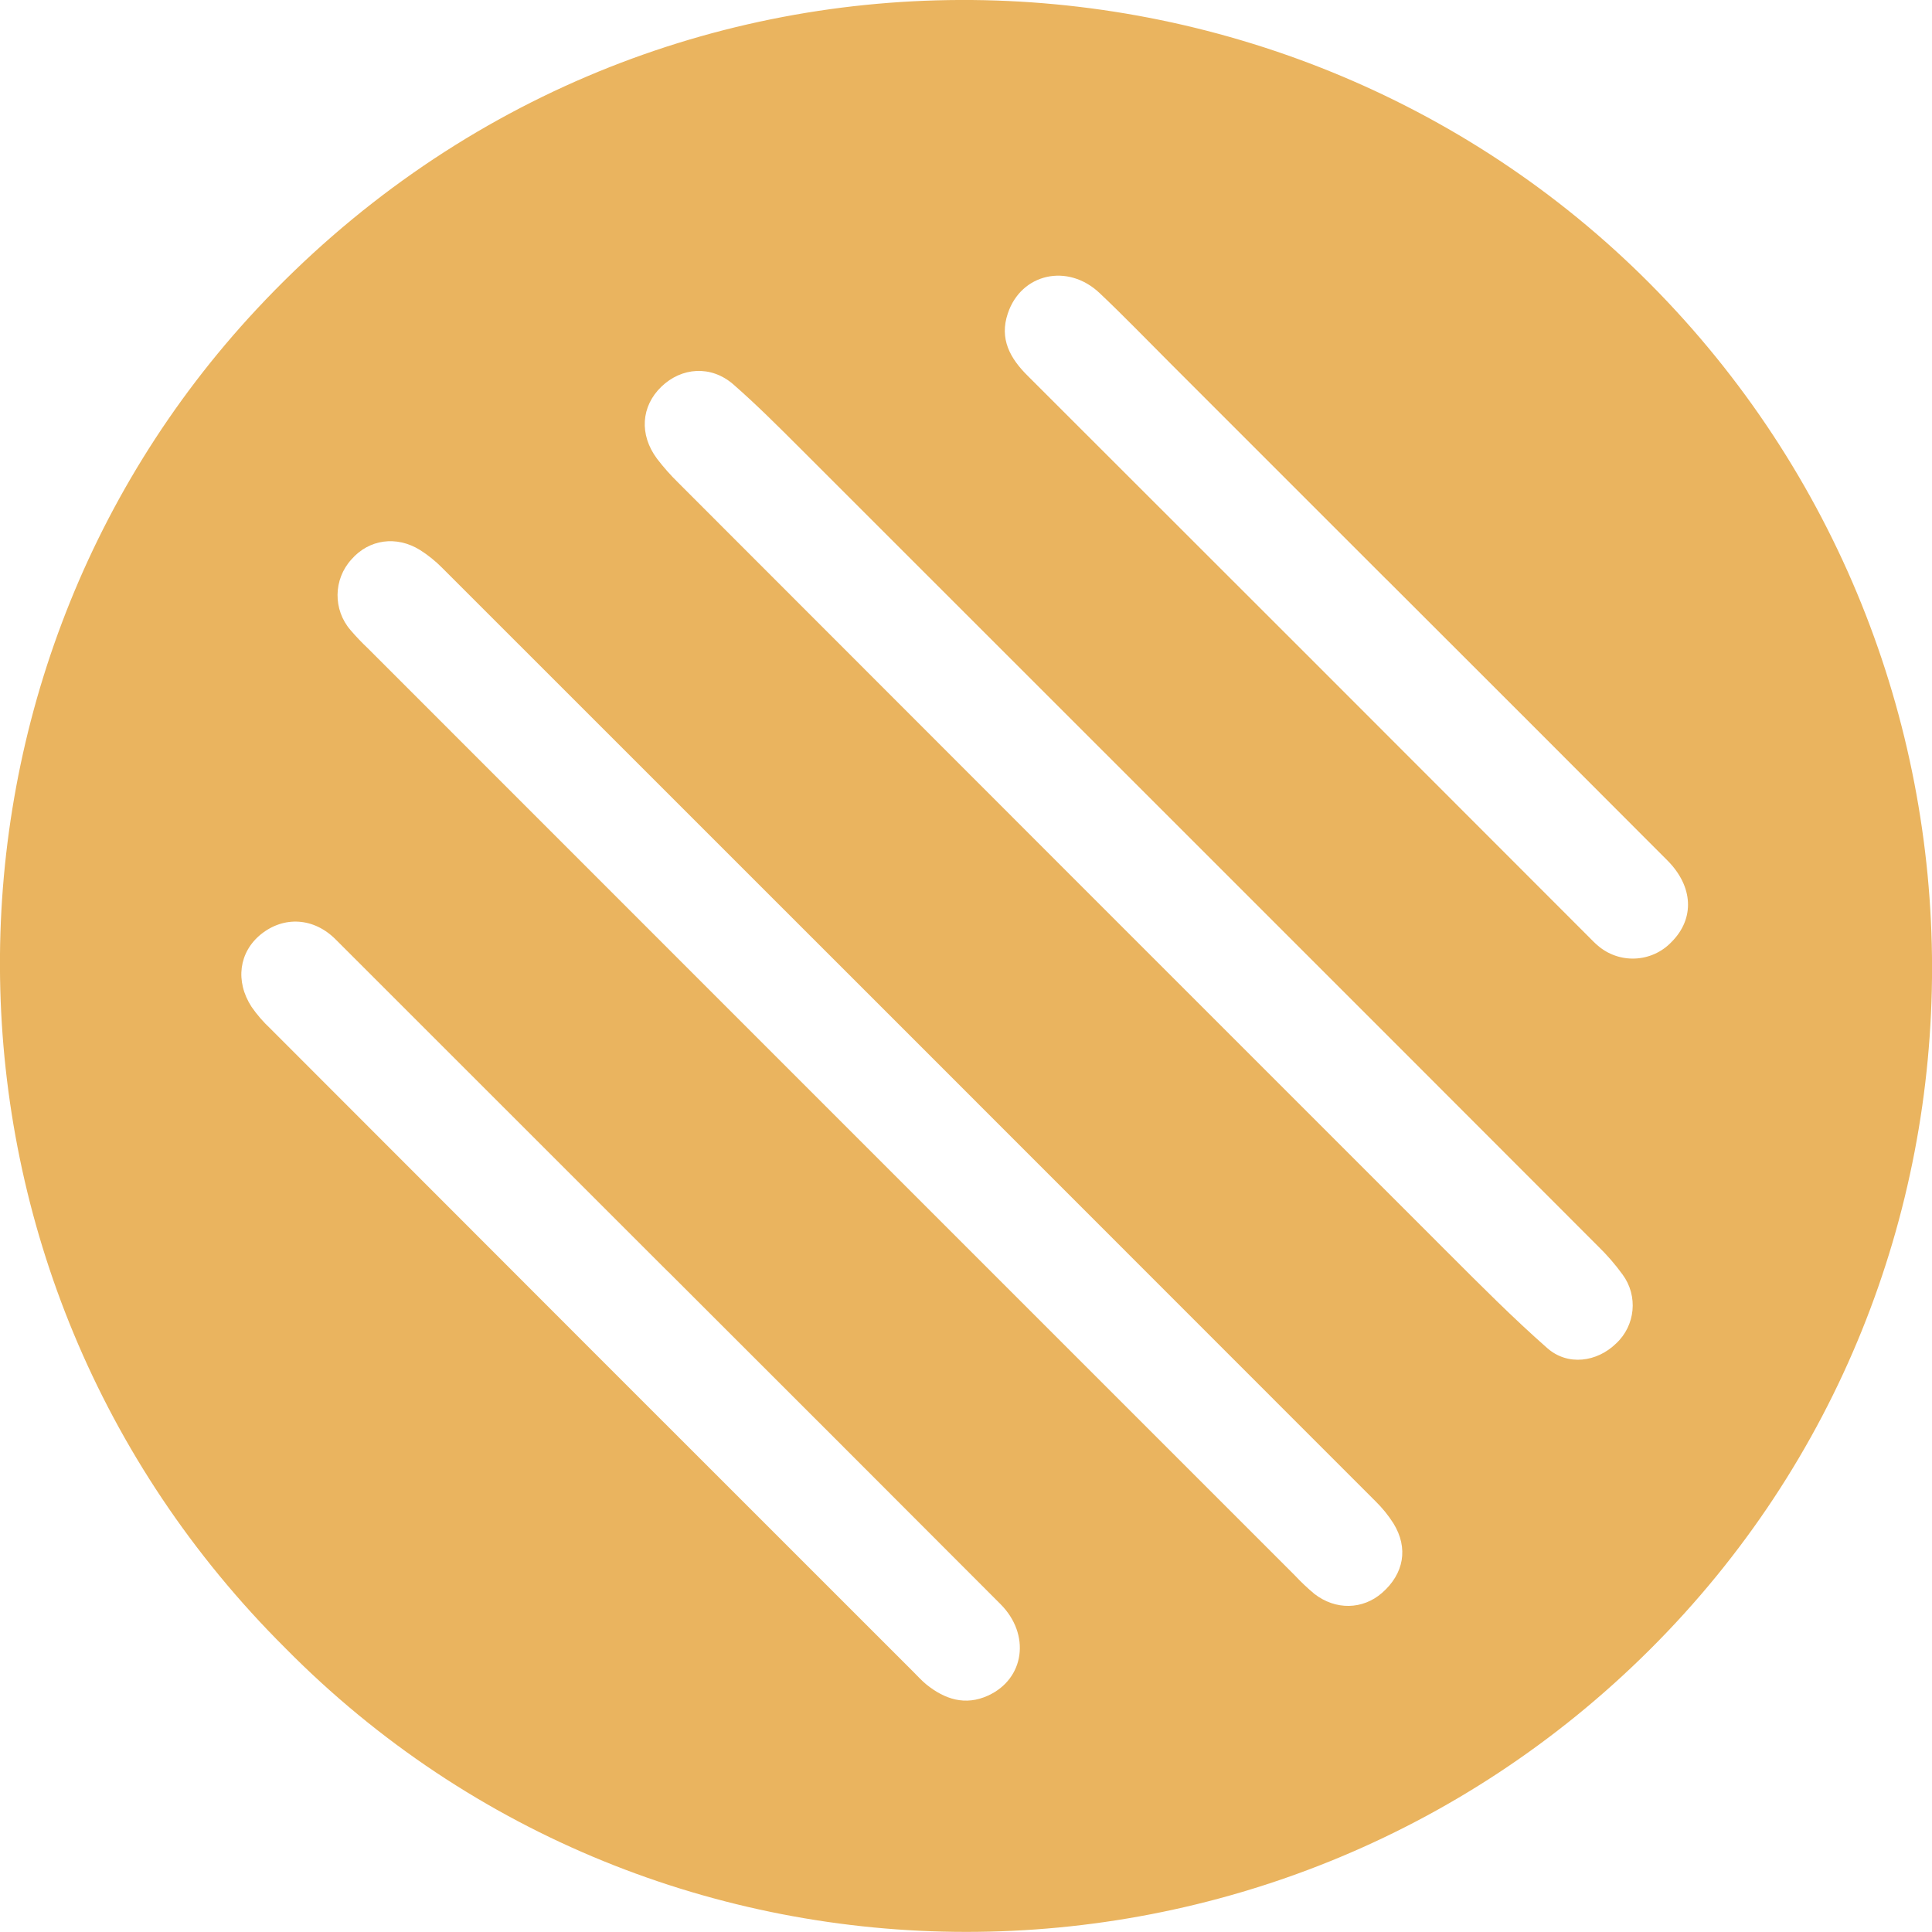
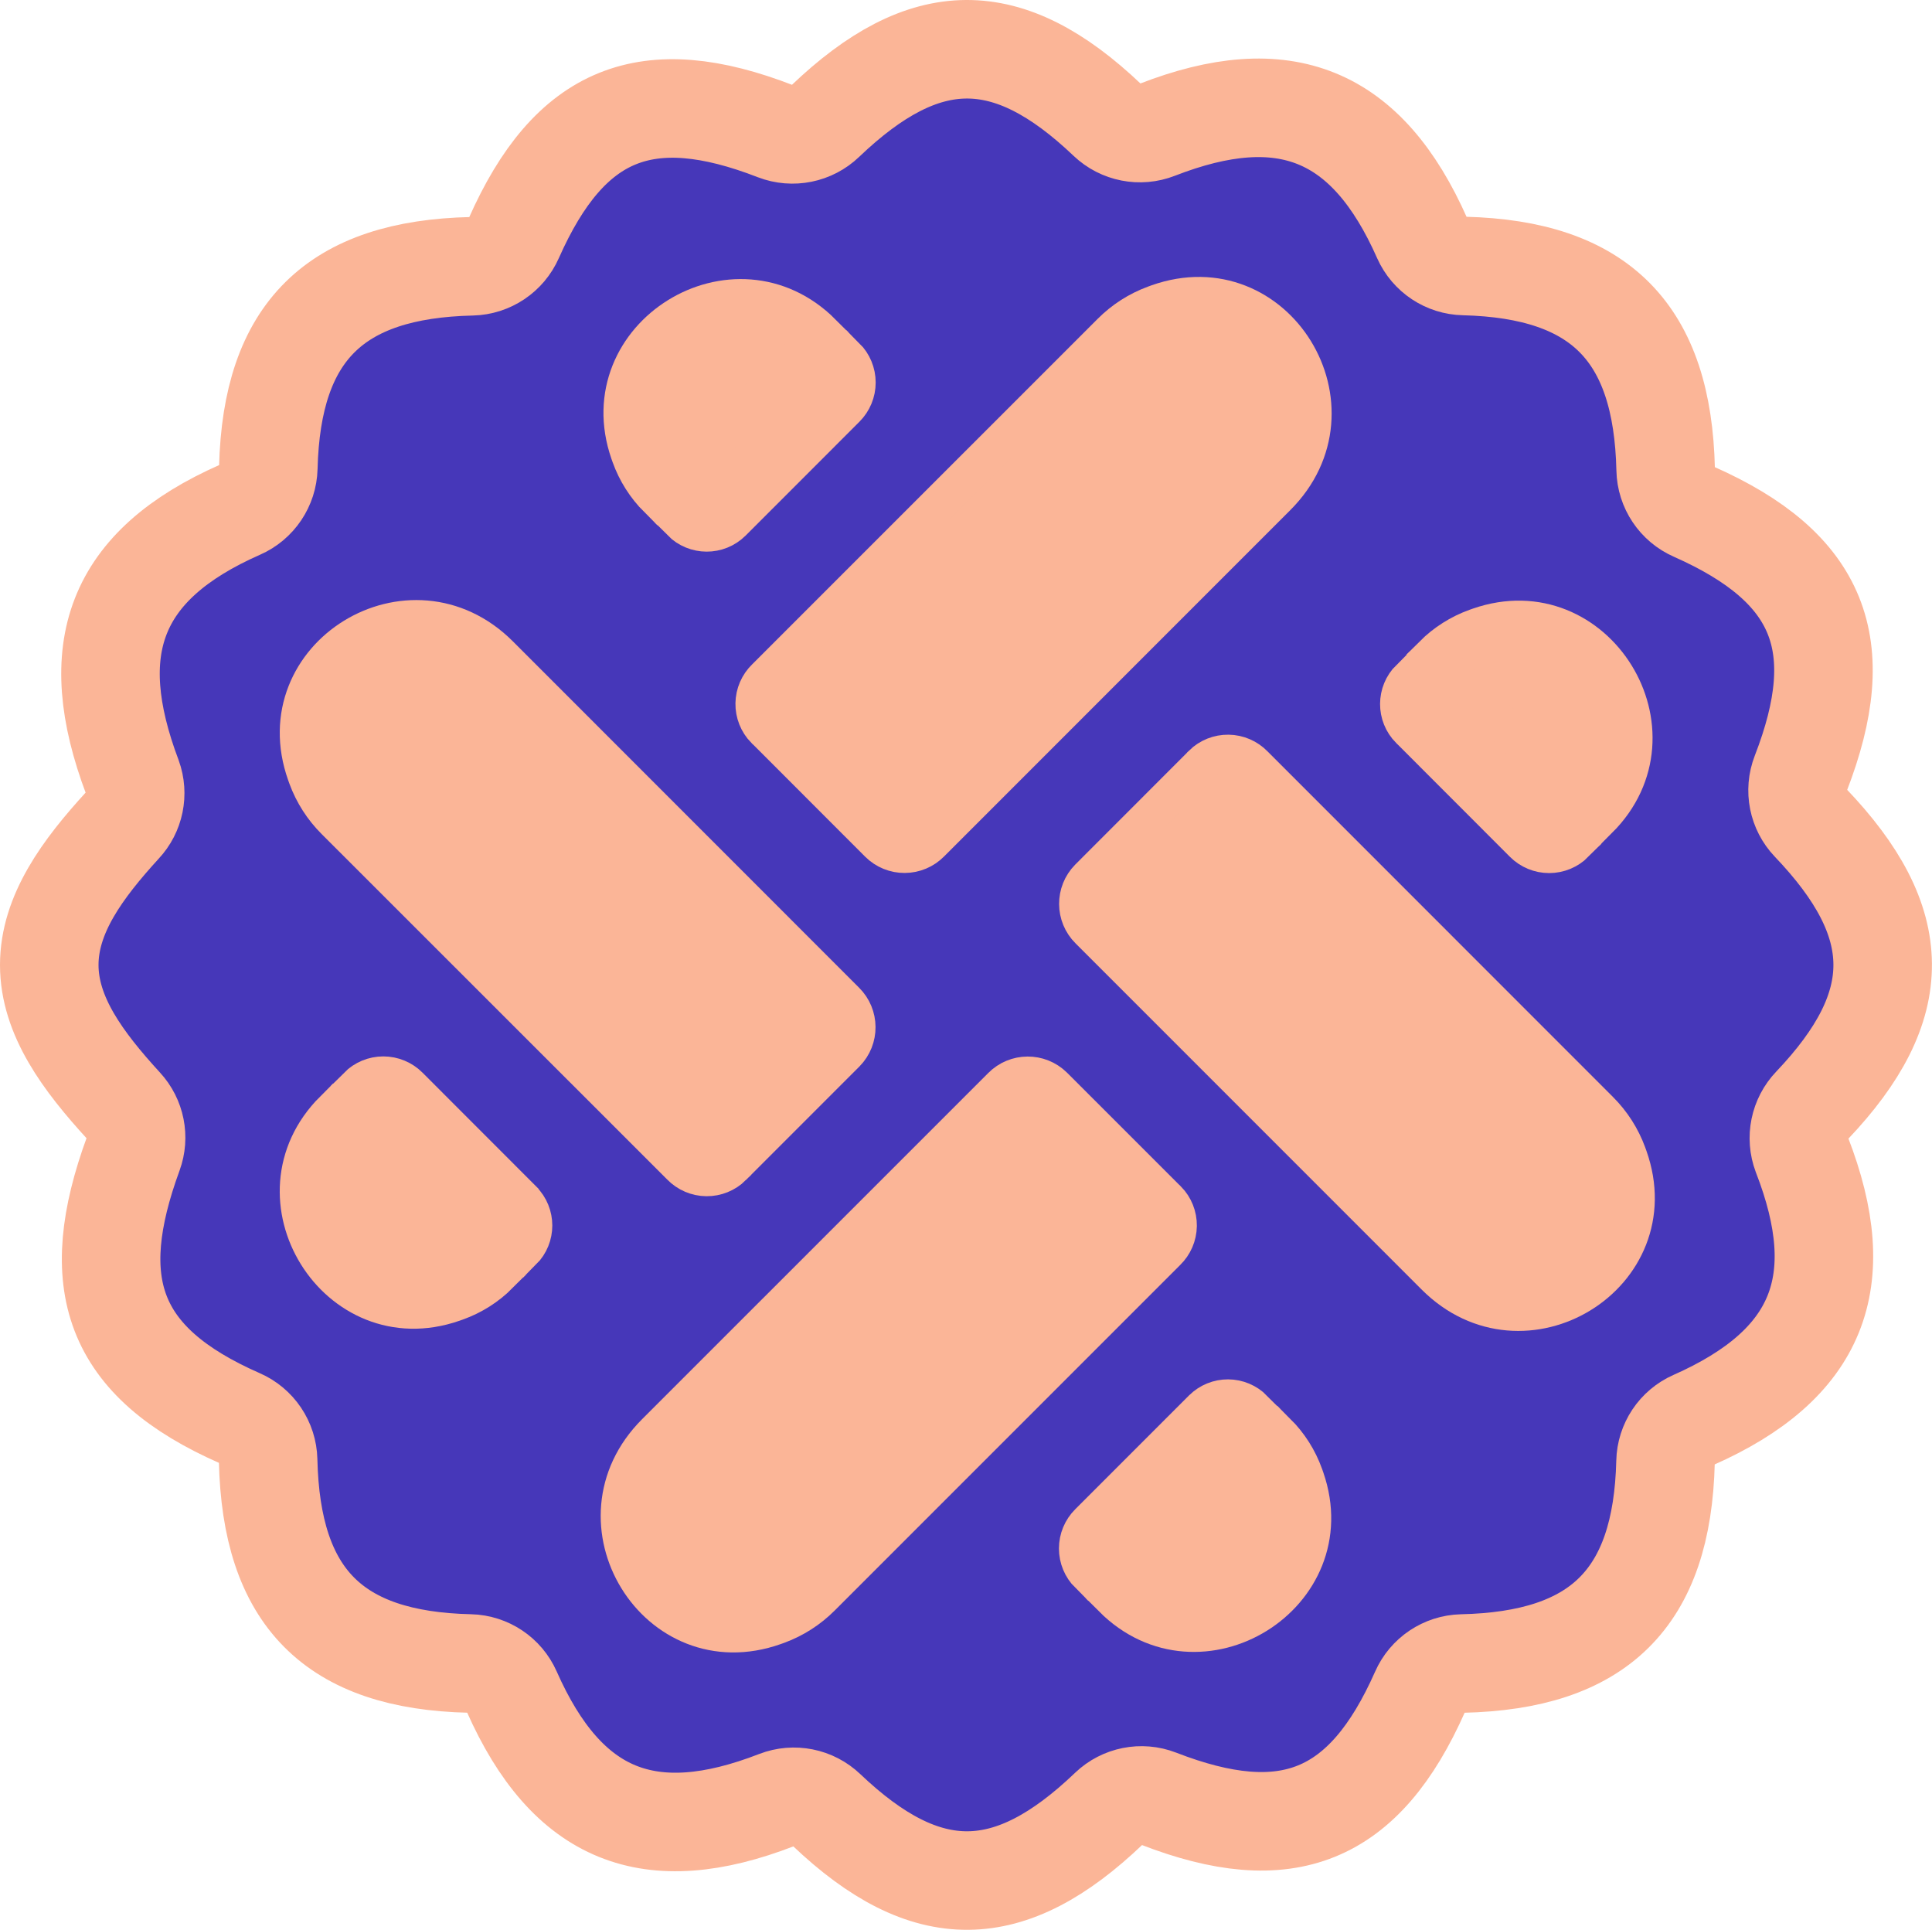
- <svg xmlns="http://www.w3.org/2000/svg" viewBox="0 0 535.6 535.58">
-   <path d="M79.1,456.9c-104-103.5-104.25-268-7.91-371.22,108-115.69,283.41-110.47,386.26-7,104,104.65,104.44,274.48,0,378.56C352.7,561.66,182.66,561.82,79.1,456.9ZM230.47,308.25q64.21,64.23,128.46,128.46a61.25,61.25,0,0,0,5.43,5.14c5.89,4.59,13.43,4.42,18.79-.27,6.08-5.32,7.34-12.44,3.16-19.24a34.4,34.4,0,0,0-5-6.17Q252,286.78,122.64,157.48a34.78,34.78,0,0,0-6.19-5c-6.57-4.08-14.18-2.95-19,2.58a14.76,14.76,0,0,0-.26,19.64,65.7,65.7,0,0,0,4.82,5.06Q166.22,244,230.47,308.25Zm95.68-79.67Q273.9,176.33,221.64,124.1c-6-6-12-12-18.39-17.58-6.16-5.32-14.31-4.72-19.92.7s-6.15,13.27-1.21,19.92a62,62,0,0,0,5.94,6.71Q294.8,240.7,401.6,347.47c8.94,8.94,17.86,17.92,27.34,26.26,5.67,5,13.77,3.89,19.07-1.27a14.41,14.41,0,0,0,1.82-19.11,60.45,60.45,0,0,0-6.85-7.9Q384.6,287,326.15,228.58Zm-140.92,124q-46.06-46.07-92.16-92.13C87,254.35,78.71,253.89,72.35,259c-6.09,4.92-7.23,13-2.61,20.13a37.52,37.52,0,0,0,5.19,6Q164,374.34,253.2,463.47c1.18,1.18,2.3,2.43,3.58,3.48,5.13,4.15,10.81,6,17.14,3.11,10.16-4.65,11.83-16.95,3.44-25.36Q231.34,398.59,185.23,352.55Zm199.07-192-60-60c-6.47-6.46-12.82-13.06-19.47-19.34C296,72.89,283.1,75.8,279.4,86.87,277,93.94,280,99.36,285,104.28Q362.83,182,440.6,259.88c.7.7,1.39,1.44,2.15,2.08a14.83,14.83,0,0,0,20.69-.87c6.4-6.45,6-15.31-1.17-22.53Q423.33,199.52,384.3,160.56Z" fill="#eab45f" />
+ <svg xmlns="http://www.w3.org/2000/svg" viewBox="0 0 627.51 626.7">
+   <path d="M16,313.36c0,16.63,11,31.37,24.18,45.77a15.21,15.21,0,0,1,3.11,15.52c-15.39,42-7.13,67.6,34.6,85.91a15.27,15.27,0,0,1,9.2,13.65c1,44.4,21.11,65,65.53,66a15.25,15.25,0,0,1,13.56,9.06c18,40.65,44.8,51.32,86.14,35.26a15.31,15.31,0,0,1,16.11,3.23c32.48,30.88,59.48,30.45,91.81-.49a15.24,15.24,0,0,1,16-3.19c41.72,16.2,66.88,6.21,85-34.7a15.31,15.31,0,0,1,13.64-9.16c44.4-1,65-21.09,66.08-65.51A15.21,15.21,0,0,1,550,461.14c40.65-18,51.31-44.79,35.25-86.14a15.32,15.32,0,0,1,3.28-16c30.91-32.52,30.47-59.42-.48-91.82a15.21,15.21,0,0,1-3.18-16c16.2-41.78,6.24-66.85-34.7-85A15.29,15.29,0,0,1,541,152.48c-1-44.32-21.13-65-65.5-66.1a15.24,15.24,0,0,1-13.57-9C444,36.86,417.14,26.08,375.82,42.16A15.3,15.3,0,0,1,359.71,39C327.22,8.07,300.35,8.47,268,39.37a15.34,15.34,0,0,1-16.11,3.25c-41.77-16.21-66.83-6.26-85,34.7a15.32,15.32,0,0,1-13.64,9.15c-44.31,1-65,21.12-66.1,65.43A15.29,15.29,0,0,1,78,165.51c-41.07,18.1-50.67,45.3-35,86.86A15.26,15.26,0,0,1,39.79,268C26.8,282.21,16,296.85,16,313.36Z" fill="#4637b9" stroke="#fbb597" stroke-miterlimit="10" stroke-width="32" />
+   <path d="M379.23,389.48l-36.9-36.89a12.11,12.11,0,0,0-17.12.12h0L212.78,465.13c-28.92,28.92.39,76.72,38.82,63.11l1.09-.39a39.13,39.13,0,0,0,14.17-9.08L379.09,406.54a12,12,0,0,0,.23-17Z" fill="#fbb597" stroke="#fbb597" stroke-miterlimit="10" stroke-width="12" />
+   <path d="M248.38,237.07,285.28,274a12.09,12.09,0,0,0,17.11-.11h0L414.84,161.42c28.92-28.91-.4-76.71-38.82-63.11l-1.09.4a39,39,0,0,0-14.17,9.08L248.53,220a12,12,0,0,0-.26,17Z" fill="#fbb597" stroke="#fbb597" stroke-miterlimit="10" stroke-width="12" />
+   <path d="M238,379l36.89-36.9a12.11,12.11,0,0,0-.12-17.12h0L162.36,212.54c-28.92-28.92-76.72.4-63.11,38.82l.39,1.09a39,39,0,0,0,9.08,14.17L221,378.85a12,12,0,0,0,17,.17Z" fill="#fbb597" stroke="#fbb597" stroke-miterlimit="10" stroke-width="12" />
+   <path d="M390.38,248.08,353.49,285a12.11,12.11,0,0,0,.1,17.12h0L466,414.54c28.91,28.92,76.71-.4,63.1-38.82-.12-.36-.25-.73-.39-1.09a38.92,38.92,0,0,0-9.08-14.17L407.43,248.23a12,12,0,0,0-17-.23A.6.6,0,0,1,390.38,248.08Z" fill="#fbb597" stroke="#fbb597" stroke-miterlimit="10" stroke-width="12" />
+   <path d="M238,169.62l36.89-36.9a12,12,0,0,0,0-17l0,0h0l-53.8,53.9a11.91,11.91,0,0,0,16.84.07Z" fill="#fbb597" stroke="#fbb597" stroke-miterlimit="10" stroke-width="12" />
+   <path d="M204.25,147l.38,1.08a37.91,37.91,0,0,0,8.88,14L267.15,108C238.74,79.53,191.1,109,204.25,147Z" fill="#fbb597" stroke="#fbb597" stroke-miterlimit="10" stroke-width="12" />
+   <path d="M169.86,389.48,133,352.59a12,12,0,0,0-17,0l0,0h0l53.9,53.8a11.9,11.9,0,0,0,0-16.83A.6.6,0,0,1,169.86,389.48Z" fill="#fbb597" stroke="#fbb597" stroke-miterlimit="10" stroke-width="12" />
+   <path d="M147.23,423.25l1.07-.38a37.53,37.53,0,0,0,14-8.88l-54.1-53.64C79.78,388.77,109.25,436.41,147.23,423.25Z" fill="#fbb597" stroke="#fbb597" stroke-miterlimit="10" stroke-width="12" />
+   <path d="M390.36,457.47l-36.89,36.9a12,12,0,0,0,0,17l0,0h0l53.8-53.9a11.88,11.88,0,0,0-16.81-.09Z" fill="#fbb597" stroke="#fbb597" stroke-miterlimit="10" stroke-width="12" />
+   <path d="M424.13,480.1c-.12-.36-.25-.71-.38-1.08a37.73,37.73,0,0,0-8.88-14l-53.64,54.07C389.65,547.55,437.29,518.08,424.13,480.1Z" fill="#fbb597" stroke="#fbb597" stroke-miterlimit="10" stroke-width="12" />
+   <path d="M457.76,237.07,494.66,274a12,12,0,0,0,17,0l0,0h0l-53.9-53.8a11.9,11.9,0,0,0-.07,16.82Z" fill="#fbb597" stroke="#fbb597" stroke-miterlimit="10" stroke-width="12" />
+   <path d="M480.39,203.3l-1.08.38a38.2,38.2,0,0,0-14,8.88l54.08,53.64C547.84,237.79,518.37,190.15,480.39,203.3Z" fill="#fbb597" stroke="#fbb597" stroke-miterlimit="10" stroke-width="12" />
</svg>
